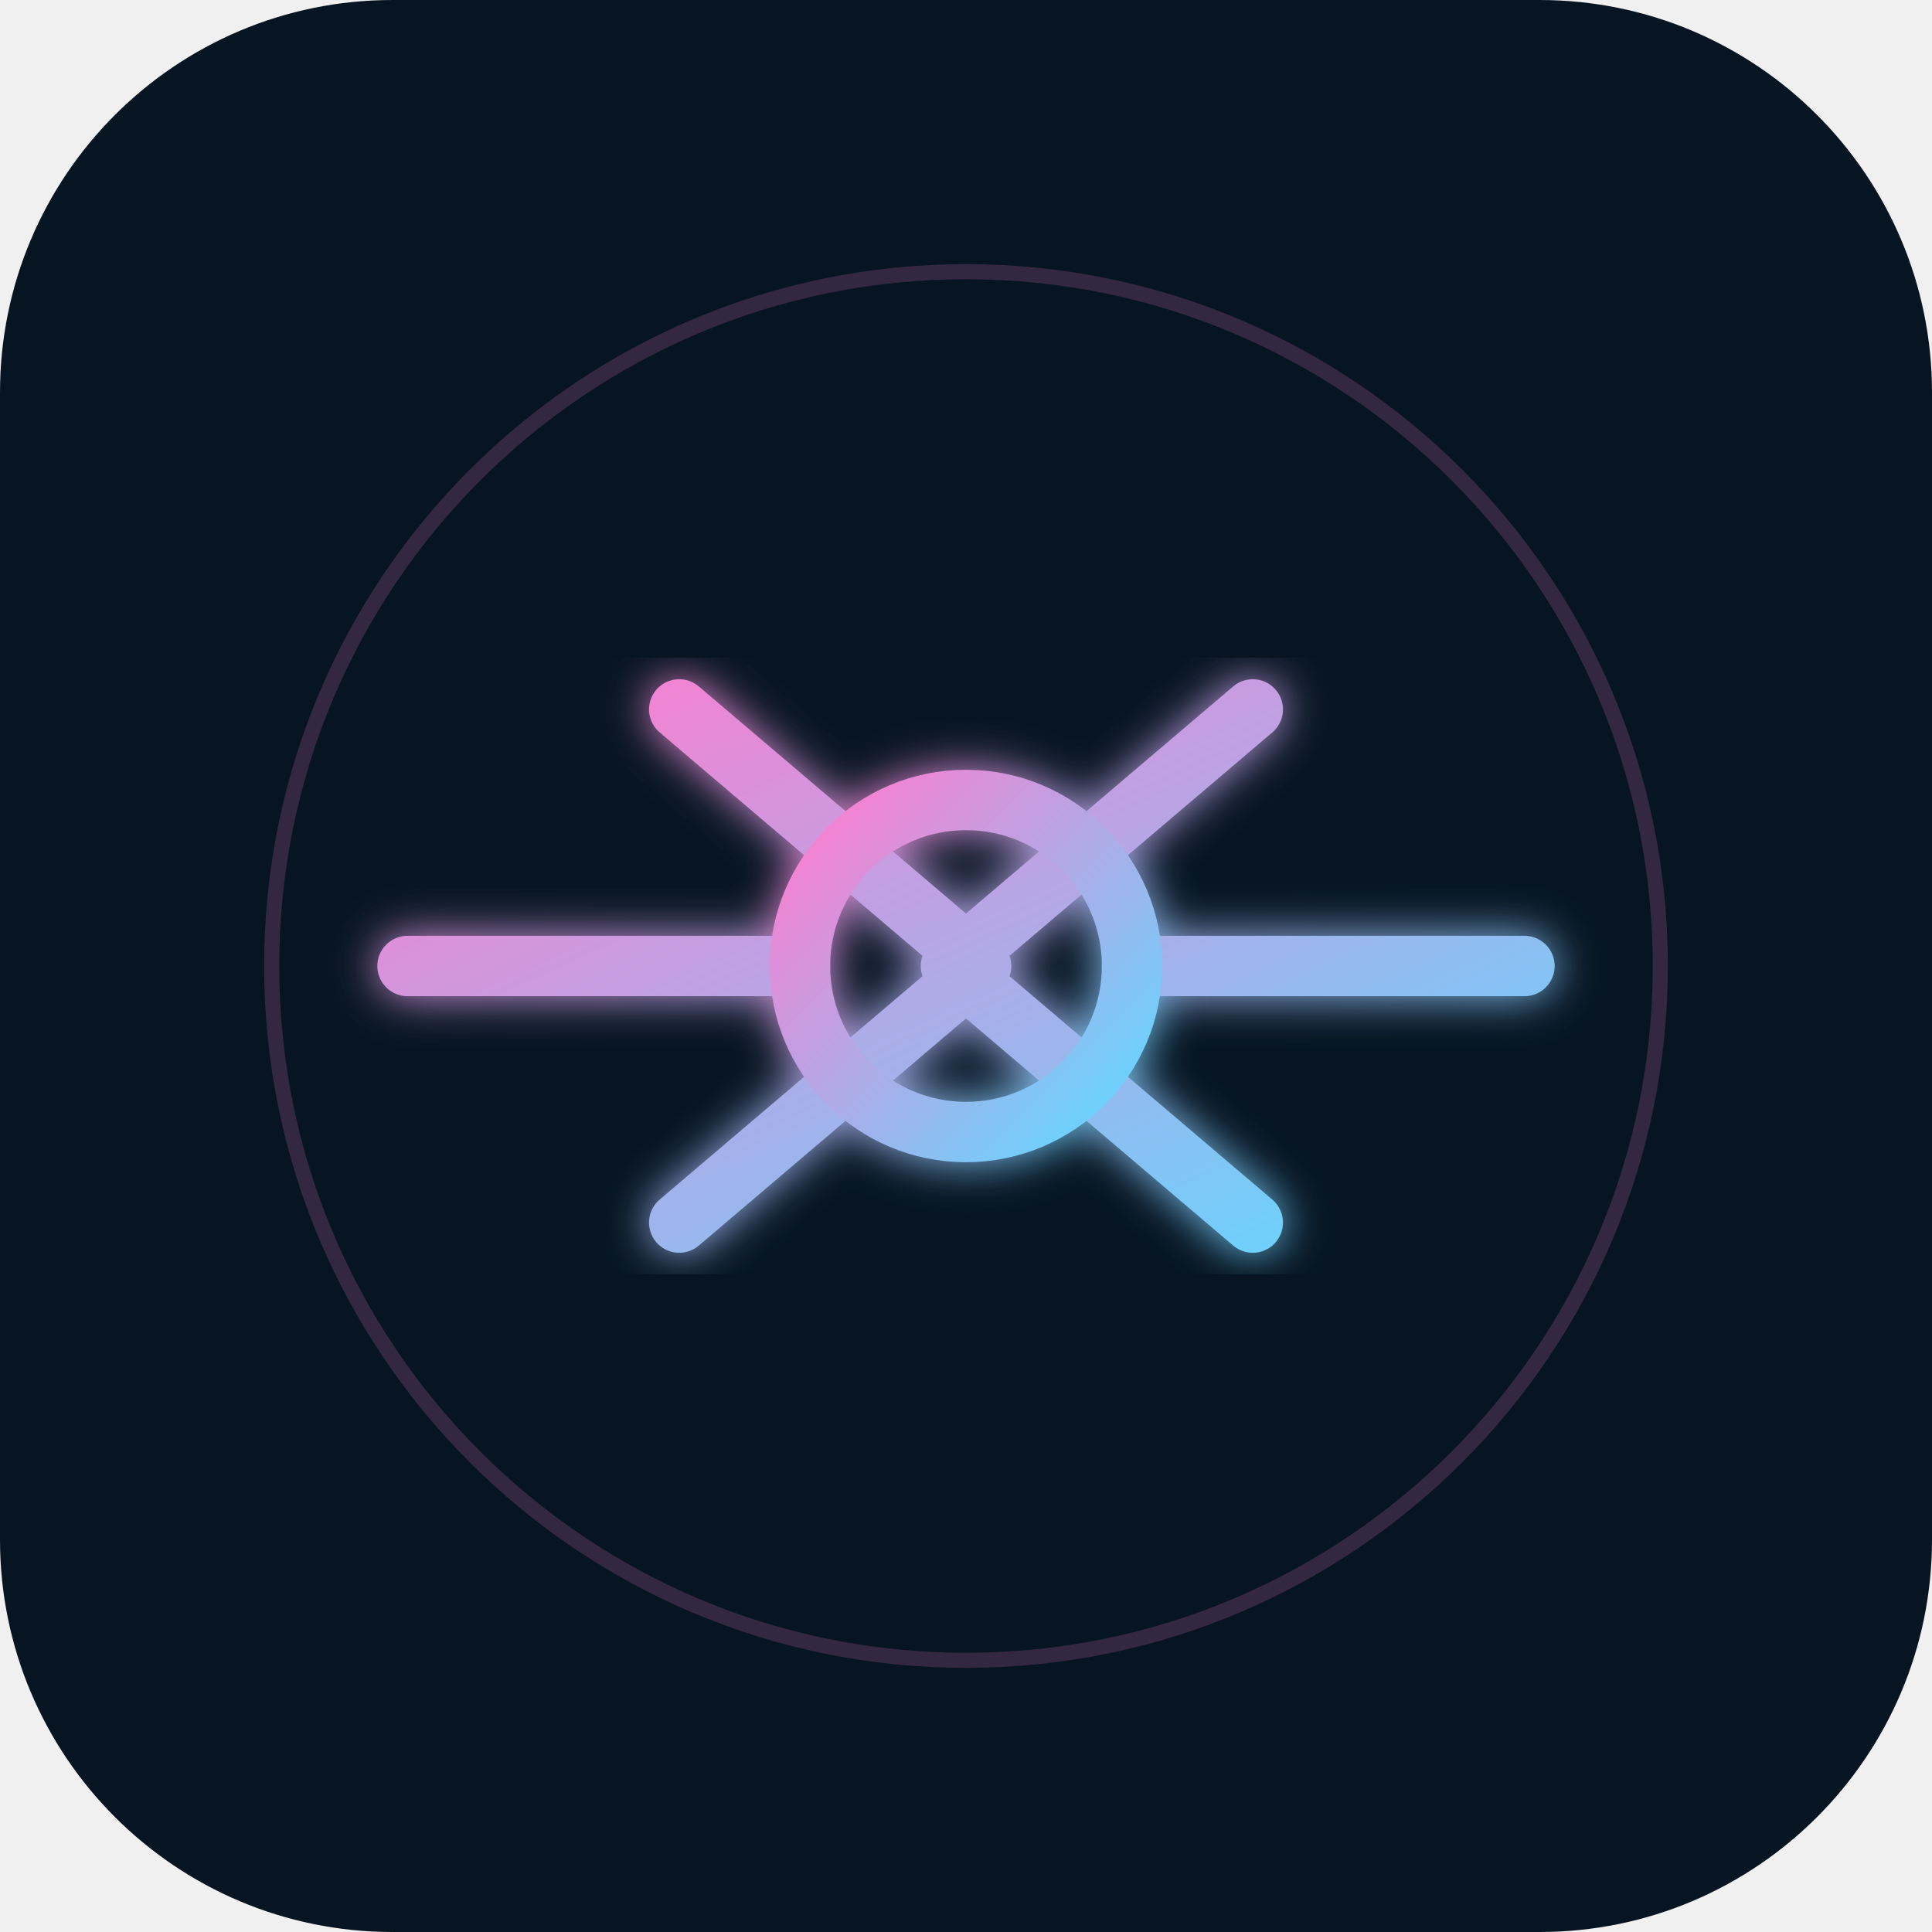
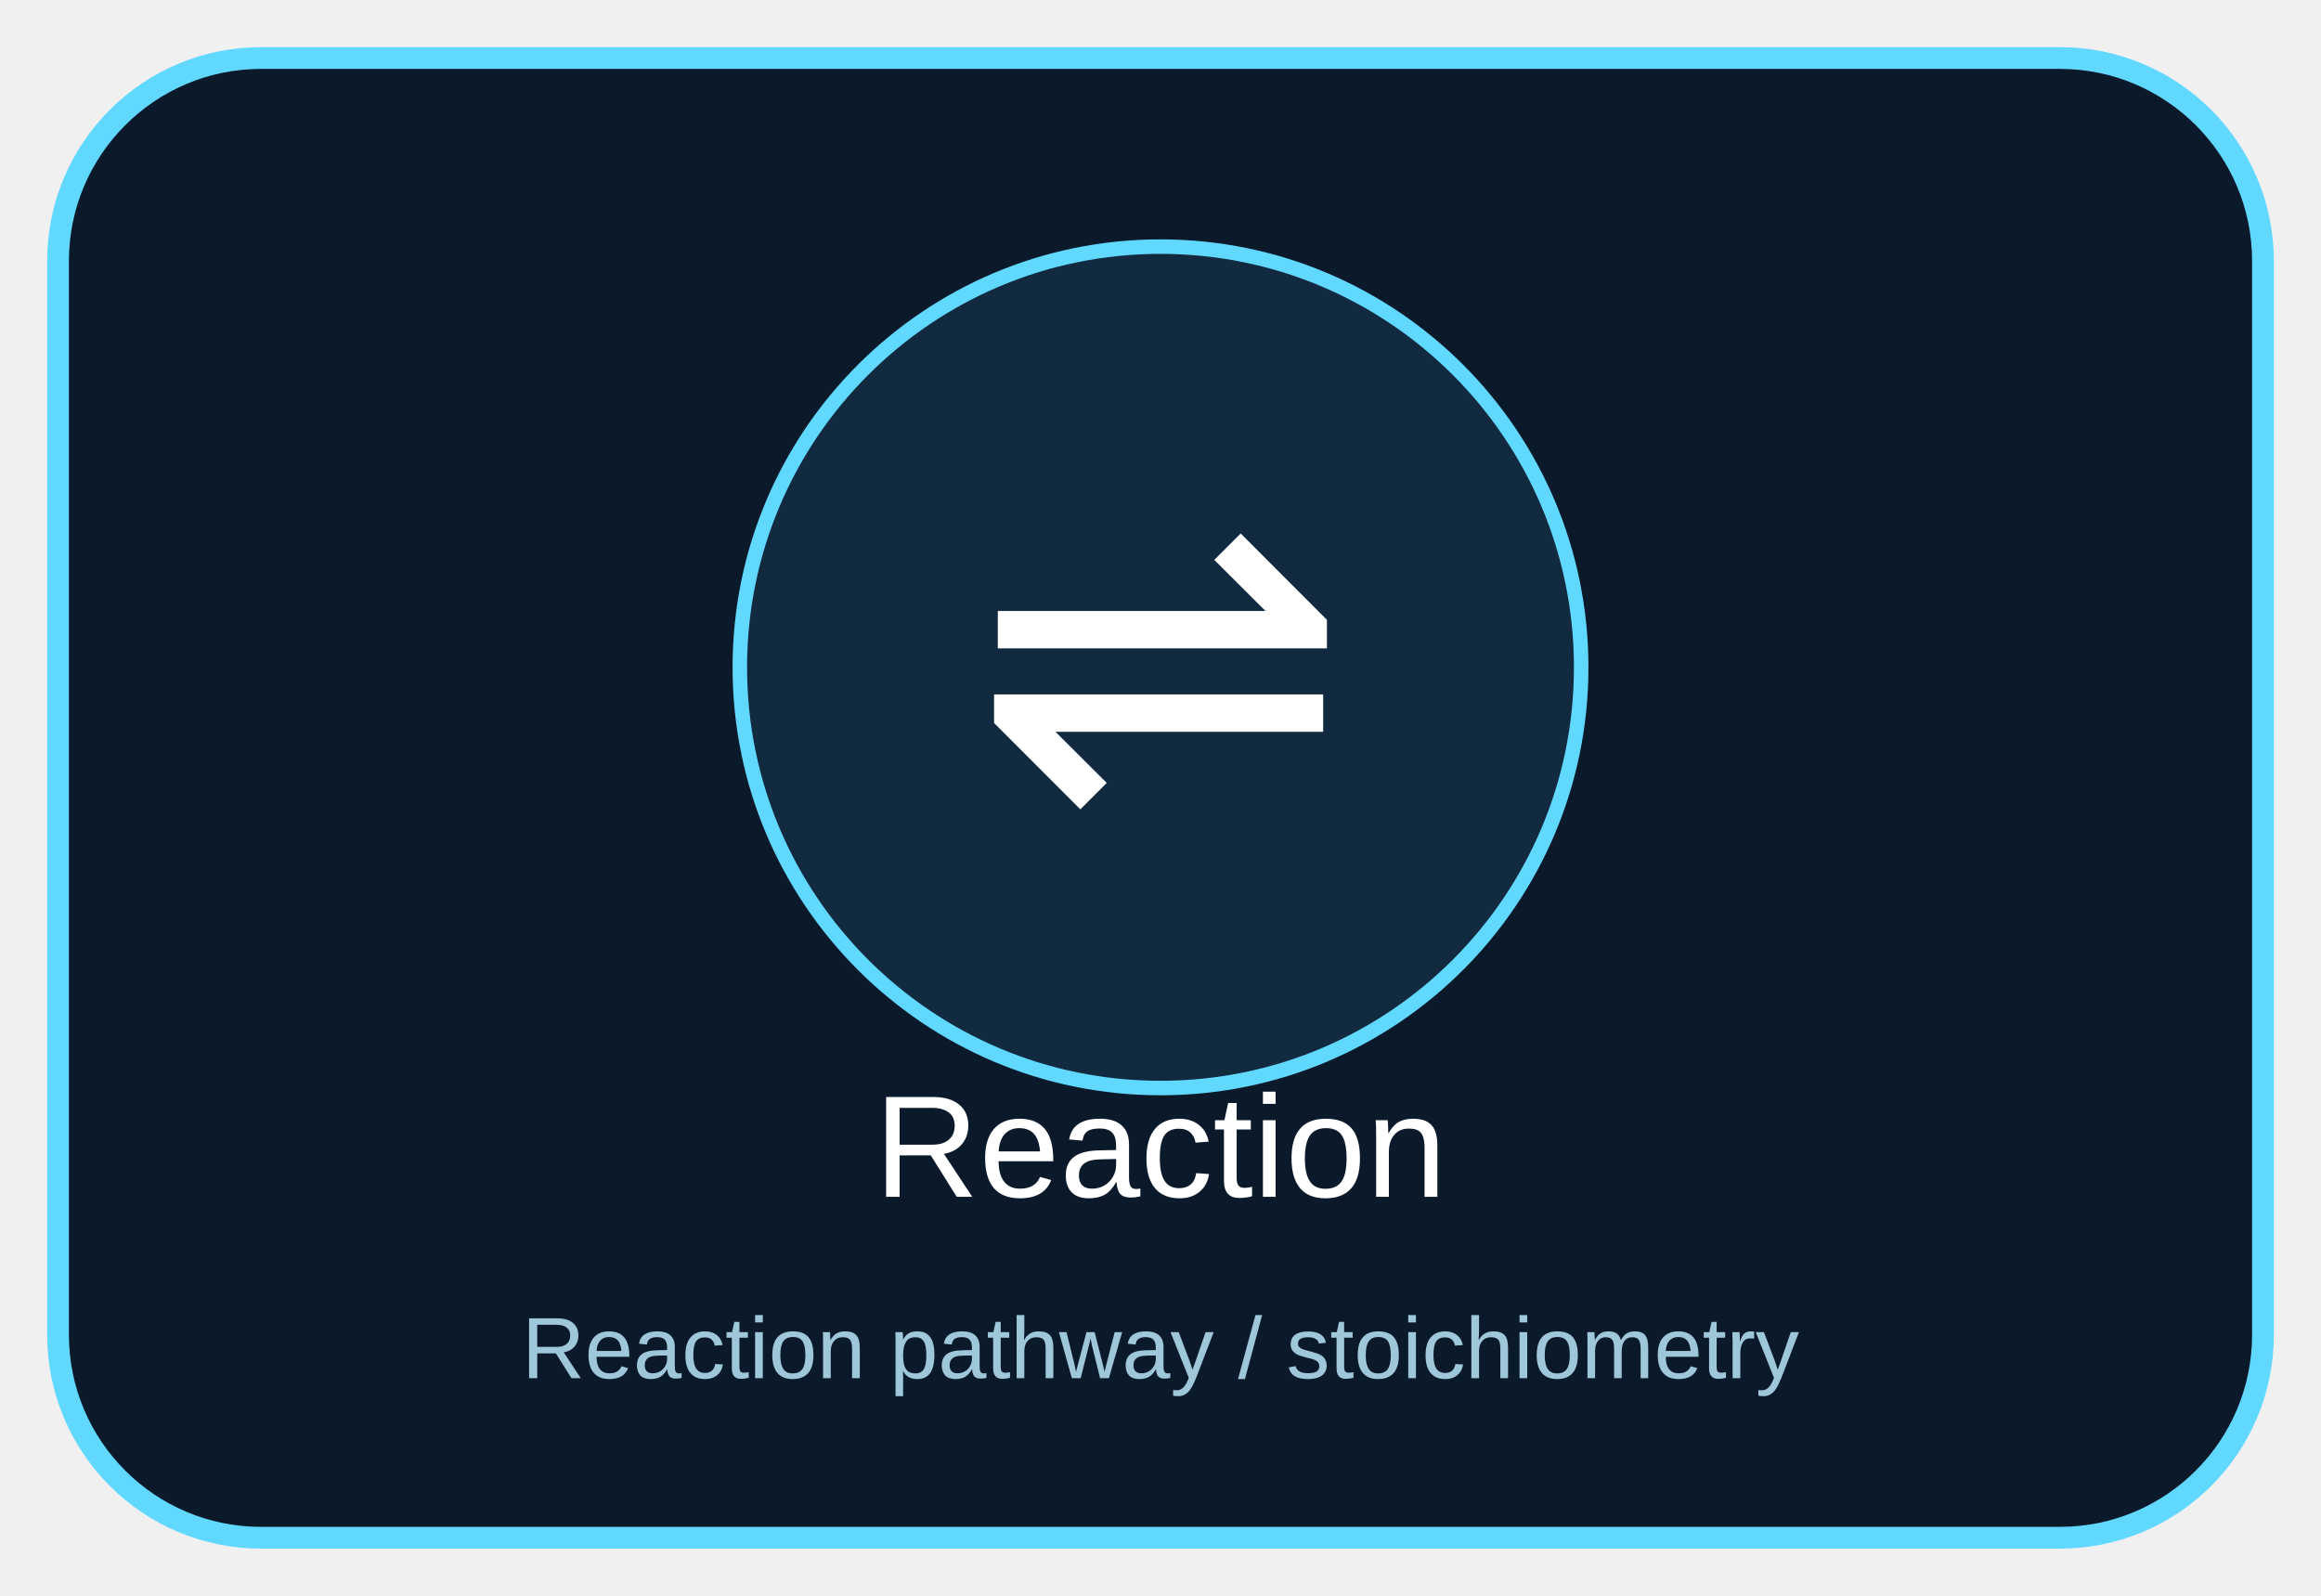
- <svg xmlns="http://www.w3.org/2000/svg" viewBox="0 0 256 256">
-   <defs>
-     <linearGradient id="g" x1="0" y1="0" x2="1" y2="1">
-       <stop stop-color="#ff7ccf" />
-       <stop offset="1" stop-color="#61d8ff" />
-     </linearGradient>
-     <filter id="glow">
-       <feGaussianBlur stdDeviation="3" result="b" />
-       <feMerge>
-         <feMergeNode in="b" />
-         <feMergeNode in="SourceGraphic" />
-       </feMerge>
-     </filter>
-   </defs>
-   <rect width="256" height="256" rx="52" fill="#071522" />
-   <circle cx="128" cy="128" r="92" fill="none" stroke="#ff7ccf" stroke-opacity=".18" stroke-width="2" />
-   <g stroke="url(#g)" fill="none" stroke-width="8" stroke-linecap="round" stroke-linejoin="round" filter="url(#glow)">
-     <path d="M54 128h52M150 128h52M90 94l40 34-40 34M166 94l-40 34 40 34" />
-     <circle cx="128" cy="128" r="22" />
-   </g>
-   <g fill="#61d8ff" />
+ <svg xmlns="http://www.w3.org/2000/svg" viewBox="0 0 320 220" role="img" aria-label="Reaction">
+   <rect x="8" y="8" width="304" height="204" rx="28" fill="#0b1a2b" stroke="#61d8ff" stroke-width="3" />
+   <circle cx="160" cy="92" r="58" fill="#112a40" stroke="#61d8ff" stroke-width="2" />
+   <text x="160" y="112" text-anchor="middle" font-size="62" font-family="Arial, sans-serif" fill="#ffffff">⇌</text>
+   <text x="160" y="165" text-anchor="middle" font-size="20" font-family="Arial, sans-serif" fill="#ffffff">Reaction</text>
+   <text x="160" y="190" text-anchor="middle" font-size="12" font-family="Arial, sans-serif" fill="#9fc7da">Reaction pathway / stoichiometry</text>
</svg>
